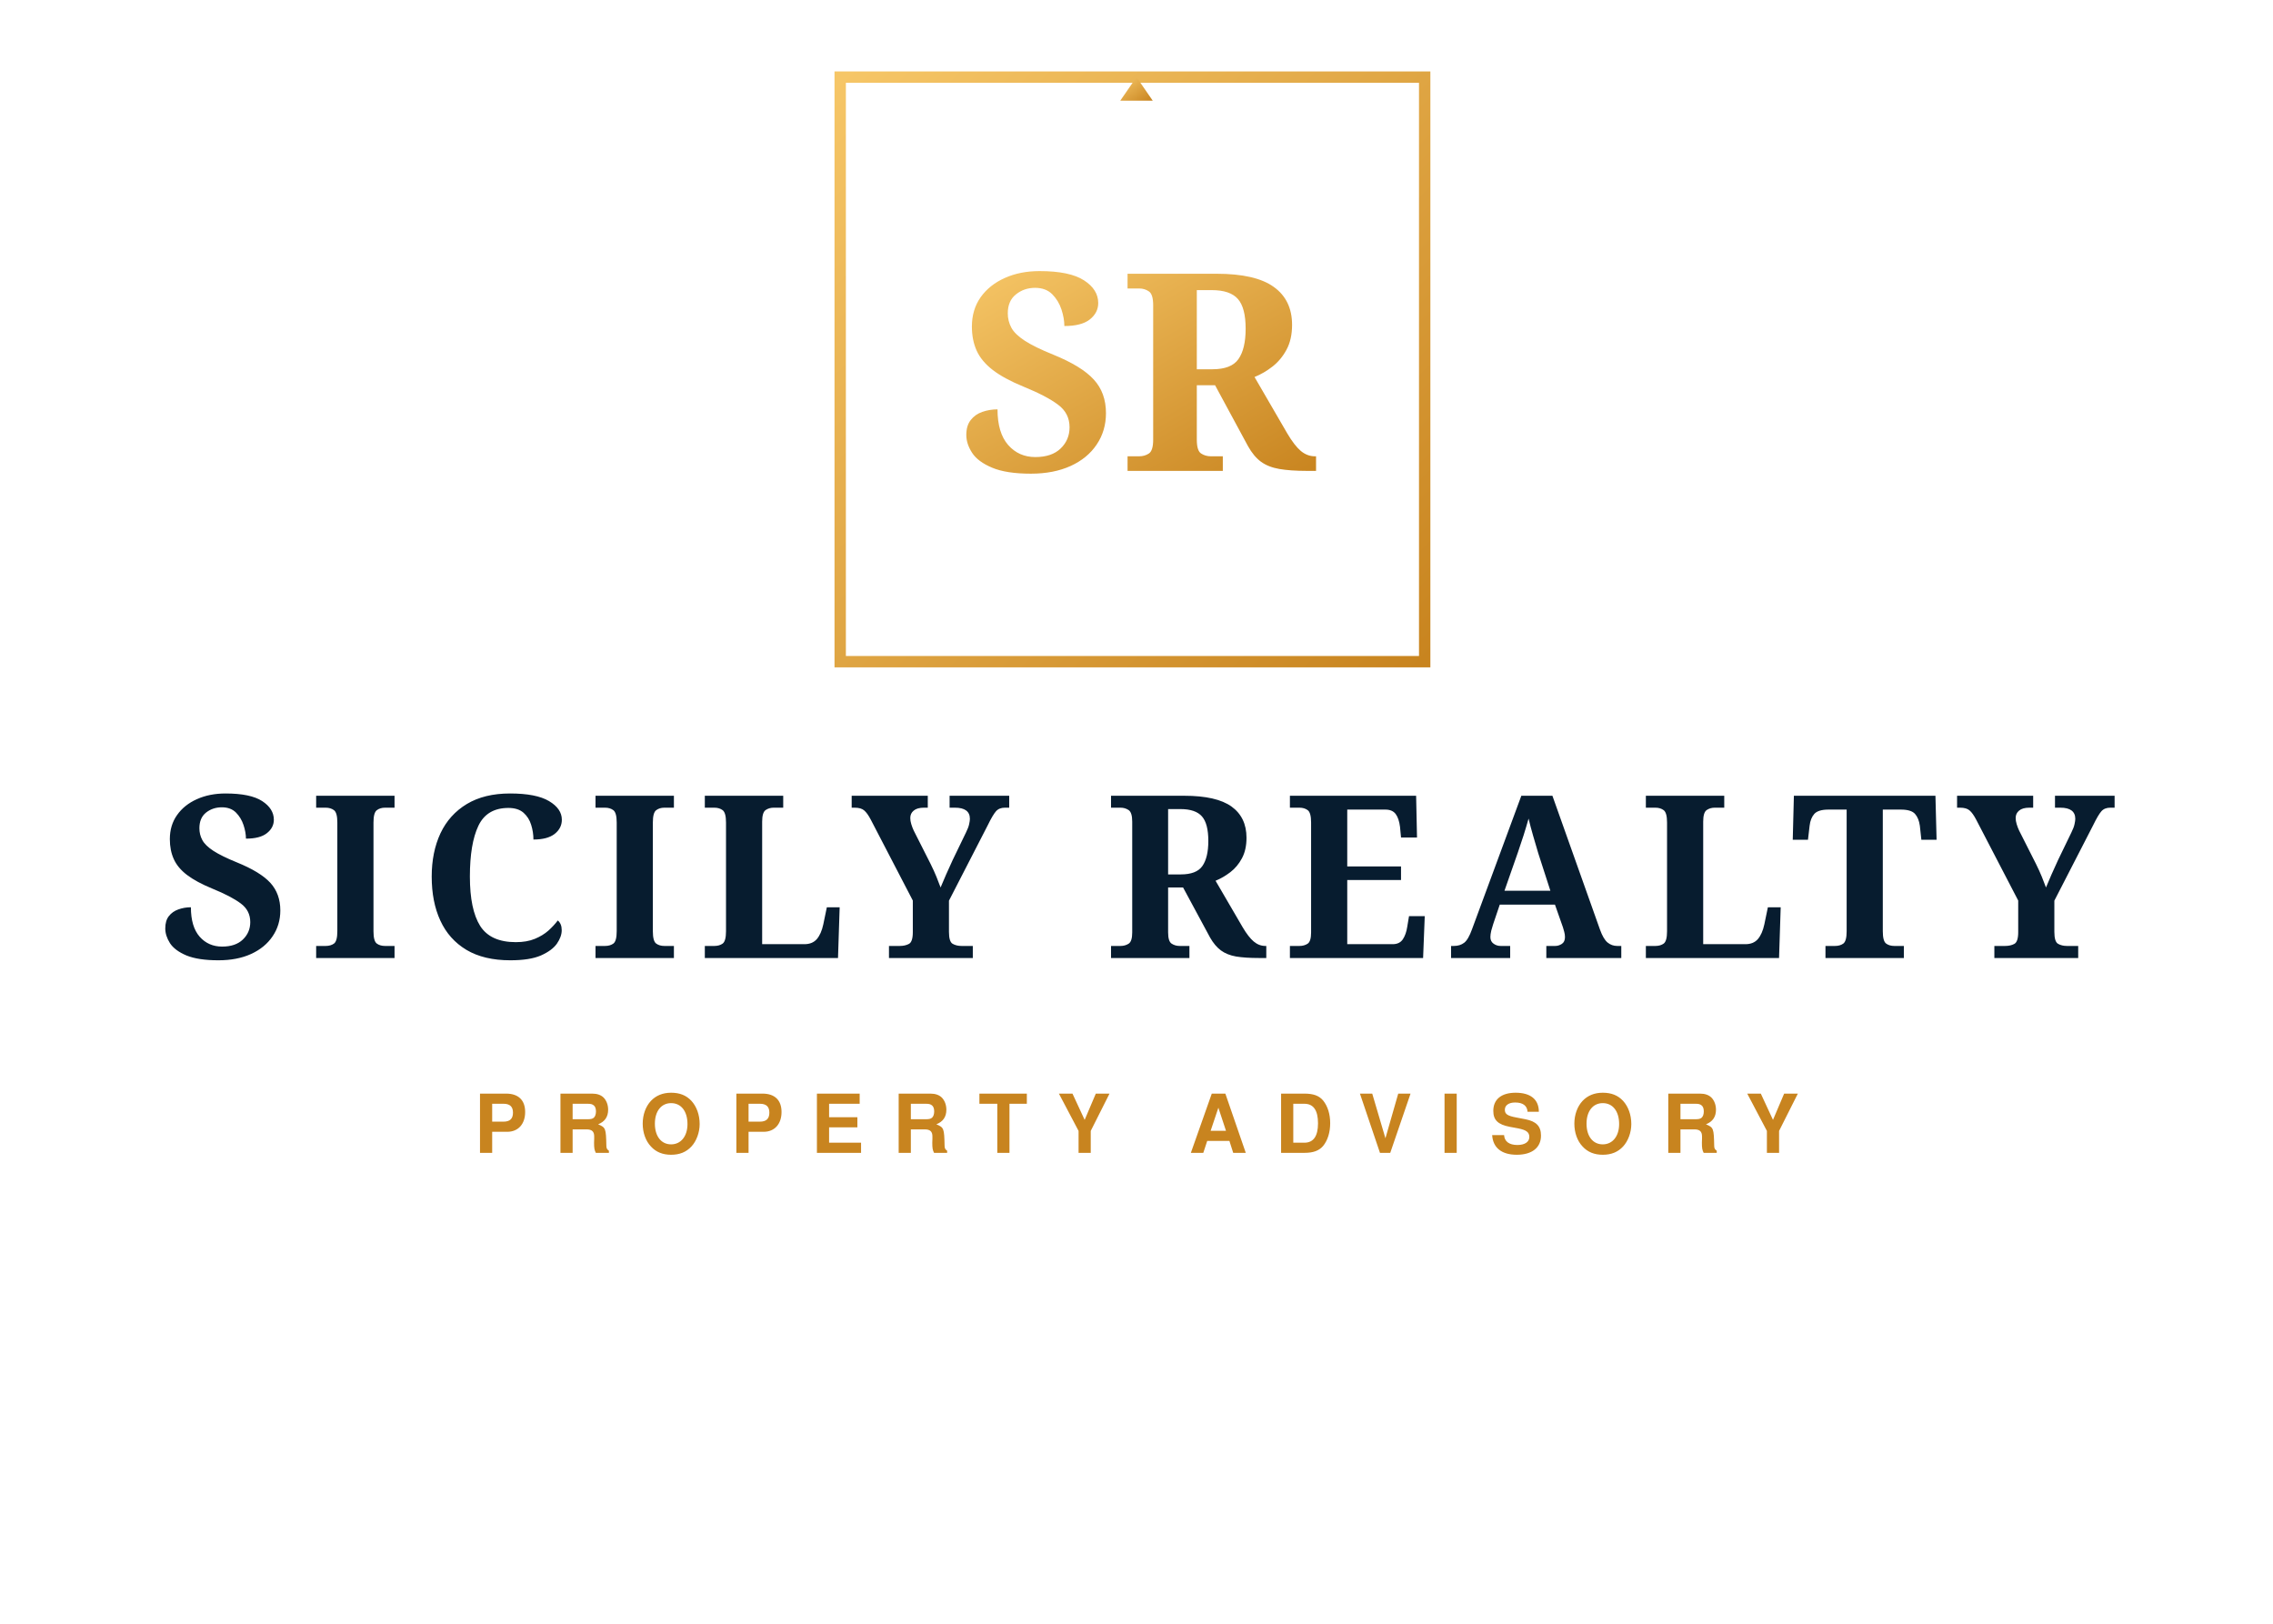
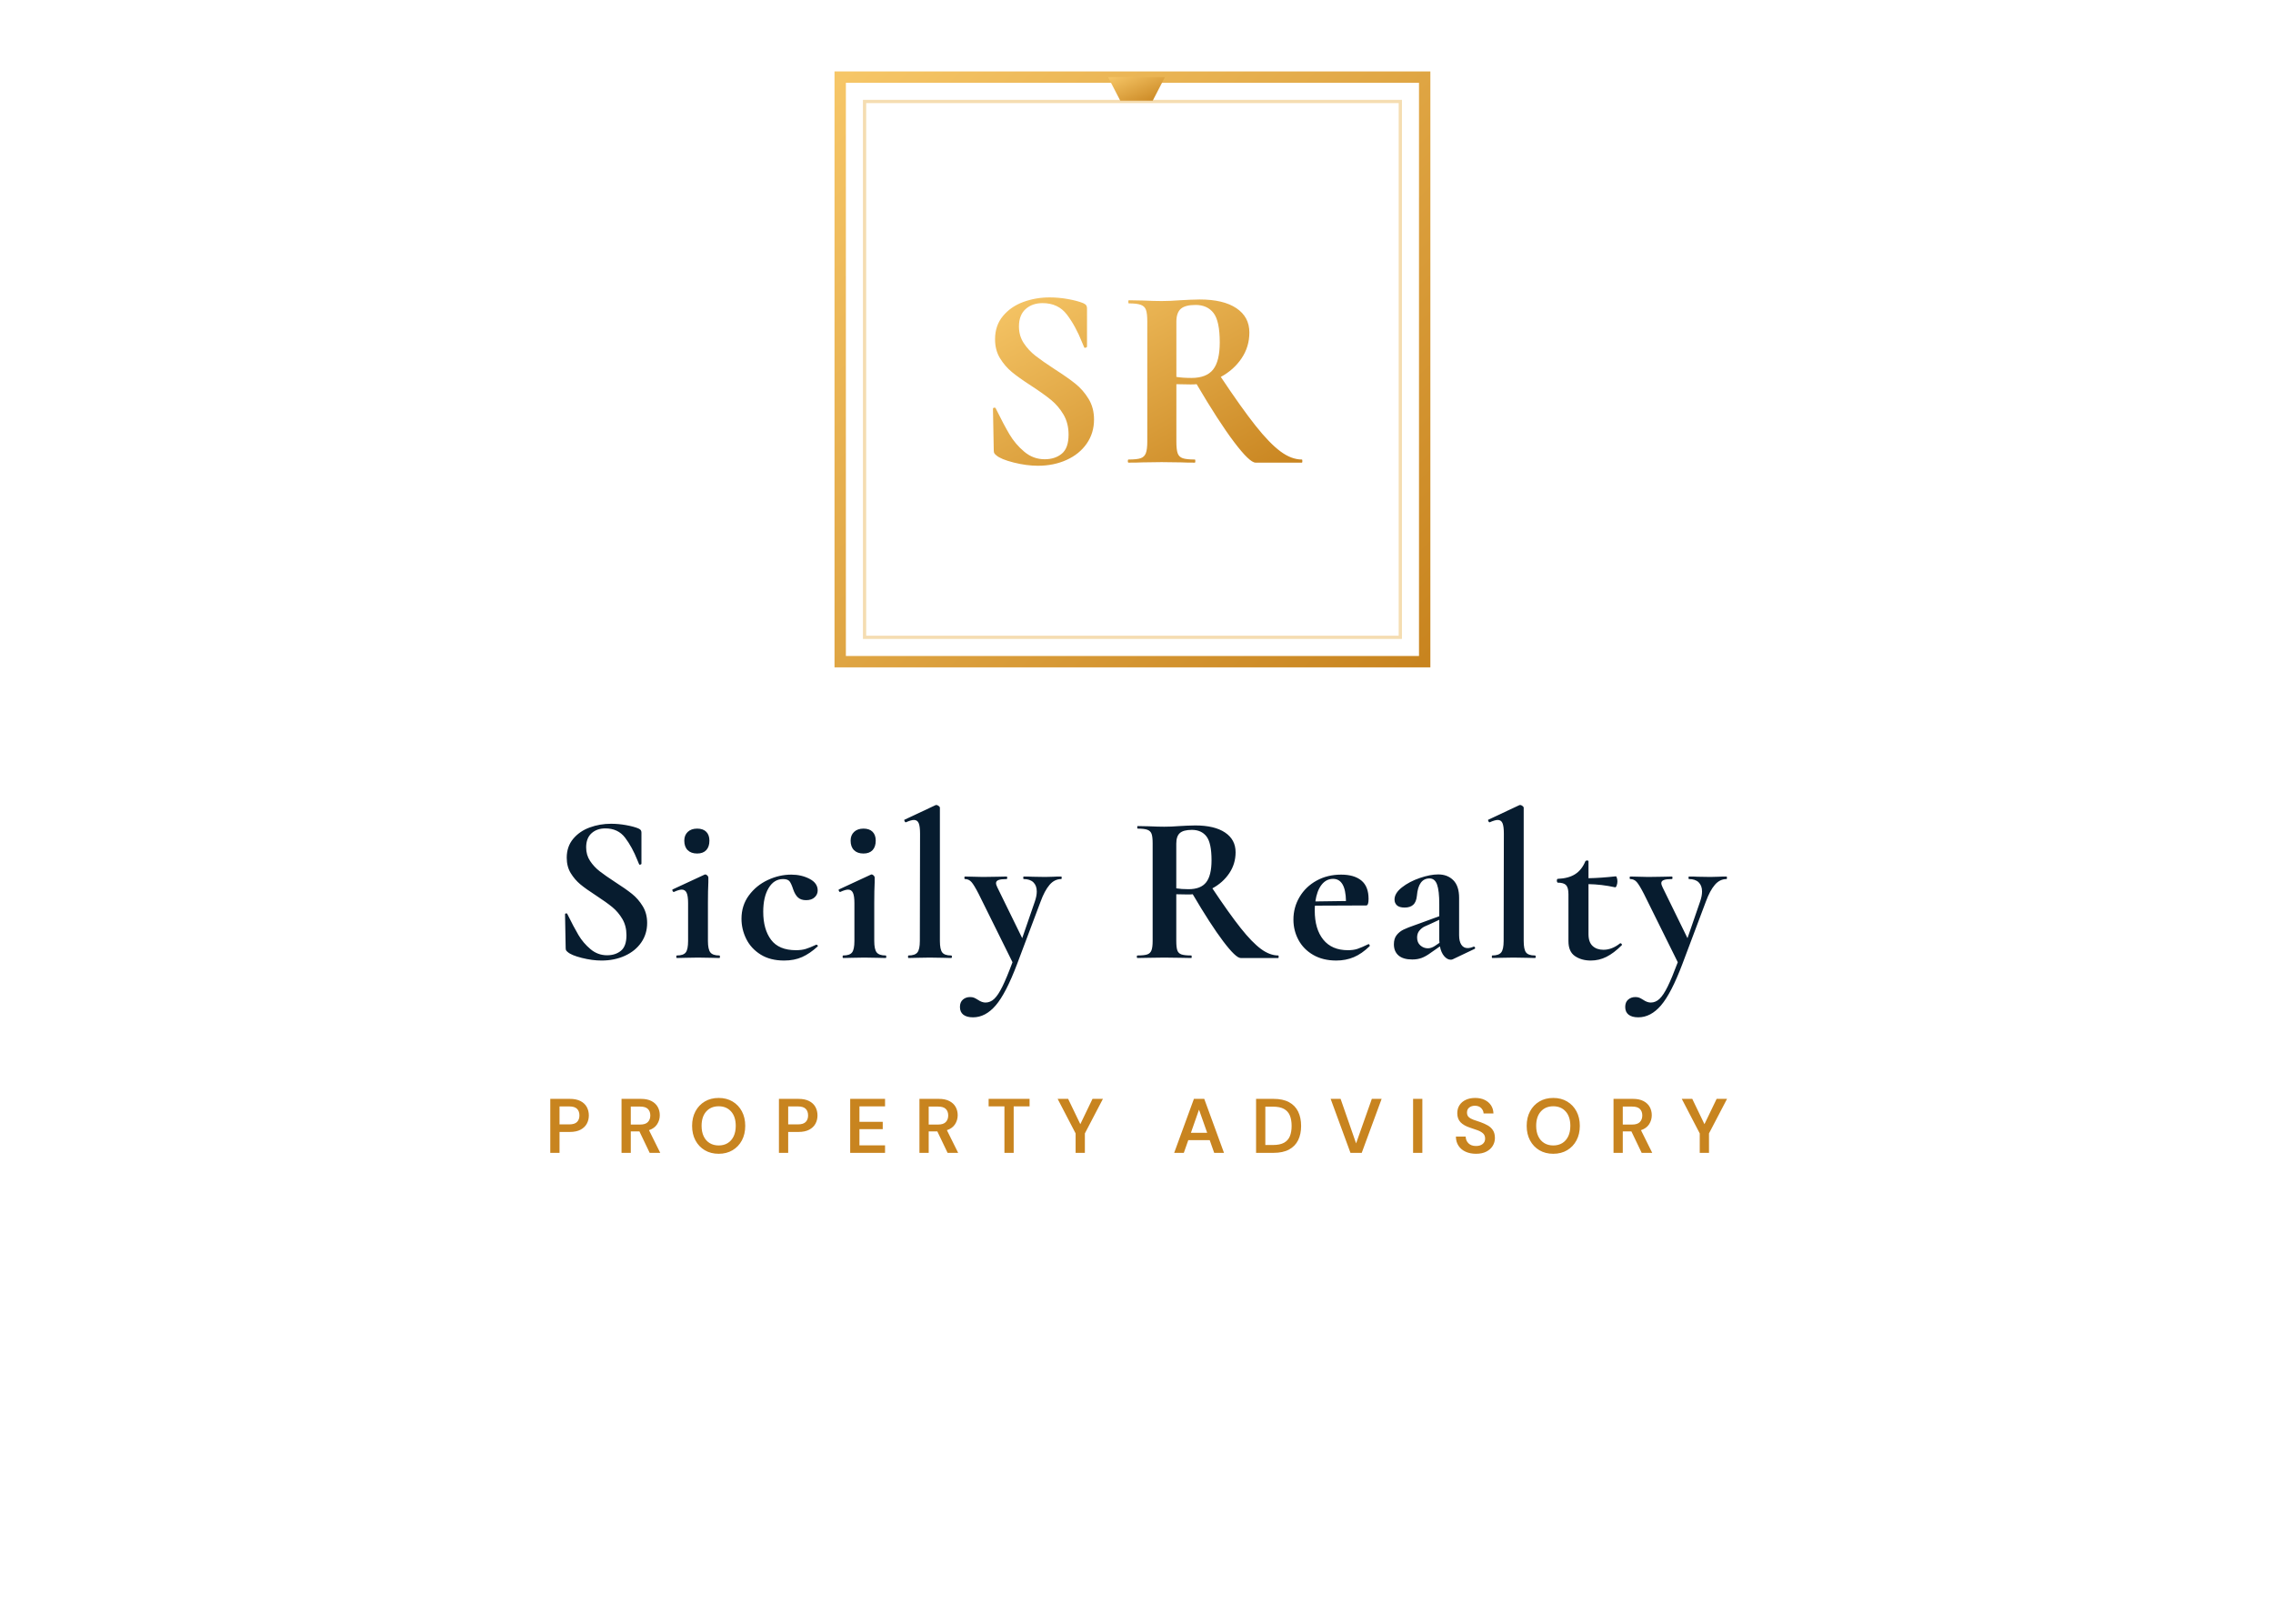
<svg xmlns="http://www.w3.org/2000/svg" viewBox="0 0 280 200" role="img" aria-label="Sicily Realty">
  <defs>
    <linearGradient id="gold" x1="0" y1="0" x2="1" y2="1">
      <stop offset="0%" stop-color="#F6C667" />
      <stop offset="100%" stop-color="#C8841F" />
    </linearGradient>
  </defs>
  <g transform="translate(102,8)">
    <rect x="1.5" y="1.5" width="72" height="72" fill="none" stroke="url(#gold)" stroke-width="1.4" />
-     <path d="M38 1.5 L40 4.4 L36 4.4 Z" fill="url(#gold)" />
-     <text x="38" y="50" text-anchor="middle" font-family="Cormorant Garamond, Georgia, serif" font-size="34" font-weight="700" fill="url(#gold)">SR</text>
+     <rect x="4.5" y="4.5" width="66" height="66" fill="none" stroke="#E5A93C" stroke-width="0.4" opacity="0.4" />
+     <path d="M34.5 1.5 L41.5 1.5 L40 4.4 L36 4.4 Z" fill="url(#gold)" />
+     <path d="M27.904 37.464Q29.504 38.488 30.464 39.256Q31.424 40.024 32.096 41.128Q32.768 42.232 32.768 43.672Q32.768 45.336 31.872 46.632Q30.976 47.928 29.392 48.648Q27.808 49.368 25.856 49.368Q24.448 49.368 22.864 48.968Q21.28 48.568 20.736 48.088Q20.576 47.96 20.496 47.848Q20.416 47.736 20.416 47.48L20.32 42.392V42.36Q20.32 42.232 20.48 42.216Q20.64 42.2 20.672 42.328Q21.632 44.28 22.352 45.496Q23.072 46.712 24.176 47.64Q25.28 48.568 26.688 48.568Q27.968 48.568 28.8 47.88Q29.632 47.192 29.632 45.528Q29.632 44.12 29.008 43.064Q28.384 42.008 27.488 41.272Q26.592 40.536 25.024 39.512Q23.488 38.52 22.64 37.816Q21.792 37.112 21.184 36.12Q20.576 35.128 20.576 33.784Q20.576 32.088 21.552 30.92Q22.528 29.752 24.064 29.192Q25.6 28.632 27.296 28.632Q28.416 28.632 29.568 28.84Q30.72 29.048 31.424 29.336Q31.712 29.464 31.808 29.608Q31.904 29.752 31.904 29.976V34.68Q31.904 34.776 31.744 34.824Q31.584 34.872 31.552 34.776L31.296 34.168Q30.496 32.152 29.424 30.744Q28.352 29.336 26.432 29.336Q25.152 29.336 24.336 30.072Q23.52 30.808 23.52 32.216Q23.52 33.368 24.112 34.264Q24.704 35.16 25.568 35.832Q26.432 36.504 27.904 37.464Z M45.408 39.32Q45.152 39.352 44.672 39.352L42.912 39.32V46.392Q42.912 47.384 43.072 47.832Q43.232 48.28 43.696 48.44Q44.16 48.6 45.184 48.6Q45.248 48.6 45.248 48.792Q45.248 48.984 45.184 48.984Q44.128 48.984 43.52 48.952L41.088 48.92L38.752 48.952Q38.112 48.984 37.024 48.984Q36.928 48.984 36.928 48.792Q36.928 48.6 37.024 48.6Q38.048 48.6 38.512 48.44Q38.976 48.28 39.152 47.816Q39.328 47.352 39.328 46.392V31.576Q39.328 30.616 39.168 30.168Q39.008 29.72 38.528 29.544Q38.048 29.368 37.056 29.368Q36.992 29.368 36.992 29.176Q36.992 28.984 37.056 28.984L38.752 29.016Q40.224 29.08 41.088 29.08Q42.176 29.08 43.36 28.984Q43.968 28.952 44.592 28.92Q45.216 28.888 45.792 28.888Q48.704 28.888 50.304 29.96Q51.904 31.032 51.904 32.952Q51.904 34.712 50.944 36.136Q49.984 37.56 48.384 38.424Q50.944 42.264 52.672 44.44Q54.4 46.616 55.744 47.608Q57.088 48.6 58.368 48.6Q58.432 48.6 58.432 48.792Q58.432 48.984 58.368 48.984H52.672Q51.936 48.984 50.016 46.44Q48.096 43.896 45.408 39.32ZM45.28 29.56Q44.0 29.56 43.456 30.04Q42.912 30.52 42.912 31.64V38.424Q43.68 38.552 44.768 38.552Q46.624 38.552 47.44 37.512Q48.256 36.472 48.256 34.168Q48.256 31.544 47.488 30.552Q46.72 29.56 45.28 29.56Z" fill="url(#gold)" />
  </g>
-   <text x="140" y="118" text-anchor="middle" font-family="Cormorant Garamond, Georgia, serif" font-size="28" font-weight="700" letter-spacing="0.08em" fill="#071C2F">SICILY REALTY</text>
-   <text x="140" y="142" text-anchor="middle" font-family="DM Sans, Helvetica, Arial, sans-serif" font-size="10" font-weight="600" letter-spacing="0.34em" fill="#C8841F">PROPERTY ADVISORY</text>
+   <path d="M75.767 108.64Q77.067 109.472 77.847 110.096Q78.627 110.72 79.173 111.617Q79.719 112.514 79.719 113.684Q79.719 115.036 78.991 116.089Q78.263 117.142 76.976 117.727Q75.689 118.312 74.103 118.312Q72.959 118.312 71.672 117.987Q70.385 117.662 69.943 117.272Q69.813 117.168 69.748 117.077Q69.683 116.986 69.683 116.778L69.605 112.644V112.618Q69.605 112.514 69.735 112.501Q69.865 112.488 69.891 112.592Q70.671 114.178 71.256 115.166Q71.841 116.154 72.738 116.908Q73.635 117.662 74.779 117.662Q75.819 117.662 76.495 117.103Q77.171 116.544 77.171 115.192Q77.171 114.048 76.664 113.19Q76.157 112.332 75.429 111.734Q74.701 111.136 73.427 110.304Q72.179 109.498 71.49 108.926Q70.801 108.354 70.307 107.548Q69.813 106.742 69.813 105.65Q69.813 104.272 70.606 103.323Q71.399 102.374 72.647 101.919Q73.895 101.464 75.273 101.464Q76.183 101.464 77.119 101.633Q78.055 101.802 78.627 102.036Q78.861 102.14 78.939 102.257Q79.017 102.374 79.017 102.556V106.378Q79.017 106.456 78.887 106.495Q78.757 106.534 78.731 106.456L78.523 105.962Q77.873 104.324 77.002 103.18Q76.131 102.036 74.571 102.036Q73.531 102.036 72.868 102.634Q72.205 103.232 72.205 104.376Q72.205 105.312 72.686 106.04Q73.167 106.768 73.869 107.314Q74.571 107.86 75.767 108.64Z M83.385 117.688Q84.191 117.688 84.477 117.311Q84.763 116.934 84.763 115.894V111.24Q84.763 110.356 84.581 109.966Q84.399 109.576 83.983 109.576Q83.645 109.576 83.021 109.862H82.995Q82.891 109.862 82.839 109.719Q82.787 109.576 82.865 109.55L86.791 107.73L86.869 107.704Q86.999 107.704 87.129 107.834Q87.259 107.964 87.259 108.068V108.64Q87.207 109.68 87.207 111.188V115.894Q87.207 116.934 87.506 117.311Q87.805 117.688 88.611 117.688Q88.689 117.688 88.689 117.844Q88.689 118.0 88.611 118.0Q87.935 118.0 87.545 117.974L85.985 117.948L84.451 117.974Q84.061 118.0 83.385 118.0Q83.307 118.0 83.307 117.844Q83.307 117.688 83.385 117.688ZM84.295 103.544Q84.295 102.868 84.724 102.465Q85.153 102.062 85.881 102.062Q86.609 102.062 86.999 102.452Q87.389 102.842 87.389 103.544Q87.389 104.298 86.999 104.714Q86.609 105.13 85.881 105.13Q85.127 105.13 84.711 104.714Q84.295 104.298 84.295 103.544Z M91.341 113.164Q91.341 111.526 92.251 110.291Q93.161 109.056 94.578 108.393Q95.995 107.73 97.477 107.73Q98.725 107.73 99.726 108.25Q100.727 108.77 100.727 109.68Q100.727 110.174 100.35 110.525Q99.973 110.876 99.297 110.876Q98.673 110.876 98.309 110.551Q97.945 110.226 97.711 109.55Q97.477 108.822 97.256 108.549Q97.035 108.276 96.463 108.276Q95.345 108.276 94.682 109.381Q94.019 110.486 94.019 112.306Q94.019 114.464 94.981 115.751Q95.943 117.038 98.049 117.038Q98.751 117.038 99.258 116.882Q99.765 116.726 100.545 116.362H100.571Q100.649 116.362 100.714 116.44Q100.779 116.518 100.727 116.57Q99.765 117.454 98.803 117.883Q97.841 118.312 96.593 118.312Q94.877 118.312 93.694 117.571Q92.511 116.83 91.926 115.647Q91.341 114.464 91.341 113.164Z M103.873 117.688Q104.679 117.688 104.965 117.311Q105.251 116.934 105.251 115.894V111.24Q105.251 110.356 105.069 109.966Q104.887 109.576 104.471 109.576Q104.133 109.576 103.509 109.862H103.483Q103.379 109.862 103.327 109.719Q103.275 109.576 103.353 109.55L107.279 107.73L107.357 107.704Q107.487 107.704 107.617 107.834Q107.747 107.964 107.747 108.068V108.64Q107.695 109.68 107.695 111.188V115.894Q107.695 116.934 107.994 117.311Q108.293 117.688 109.099 117.688Q109.177 117.688 109.177 117.844Q109.177 118.0 109.099 118.0Q108.423 118.0 108.033 117.974L106.473 117.948L104.939 117.974Q104.549 118.0 103.873 118.0Q103.795 118.0 103.795 117.844Q103.795 117.688 103.873 117.688ZM104.783 103.544Q104.783 102.868 105.212 102.465Q105.641 102.062 106.369 102.062Q107.097 102.062 107.487 102.452Q107.877 102.842 107.877 103.544Q107.877 104.298 107.487 104.714Q107.097 105.13 106.369 105.13Q105.615 105.13 105.199 104.714Q104.783 104.298 104.783 103.544Z M111.907 117.688Q112.713 117.688 113.012 117.311Q113.311 116.934 113.311 115.894L113.337 102.686Q113.337 101.776 113.168 101.386Q112.999 100.996 112.583 100.996Q112.245 100.996 111.595 101.282H111.569Q111.491 101.282 111.426 101.139Q111.361 100.996 111.413 100.97L115.235 99.176L115.339 99.15Q115.469 99.15 115.625 99.267Q115.781 99.384 115.781 99.488V115.894Q115.781 116.934 116.067 117.311Q116.353 117.688 117.159 117.688Q117.263 117.688 117.263 117.844Q117.263 118.0 117.159 118.0Q116.509 118.0 116.119 117.974L114.533 117.948L112.973 117.974Q112.583 118.0 111.907 118.0Q111.855 118.0 111.855 117.844Q111.855 117.688 111.907 117.688Z M130.731 108.276Q129.899 108.276 129.288 108.991Q128.677 109.706 128.183 111.058L125.297 118.728Q123.919 122.368 122.658 123.837Q121.397 125.306 119.863 125.306Q119.083 125.306 118.667 124.981Q118.251 124.656 118.251 124.032Q118.251 123.434 118.615 123.122Q118.979 122.81 119.499 122.81Q119.785 122.81 119.98 122.888Q120.175 122.966 120.461 123.148Q120.955 123.486 121.397 123.486Q121.995 123.486 122.476 123.031Q122.957 122.576 123.477 121.523Q123.997 120.47 124.725 118.52L120.565 110.122Q119.993 109.004 119.668 108.64Q119.343 108.276 118.875 108.276Q118.797 108.276 118.797 108.12Q118.797 107.964 118.875 107.964L121.085 108.016L122.879 107.99Q123.295 107.964 123.997 107.964Q124.075 107.964 124.075 108.12Q124.075 108.276 123.997 108.276Q123.321 108.276 123.009 108.393Q122.697 108.51 122.697 108.77Q122.697 108.978 122.853 109.29L125.921 115.556L127.481 111.032Q127.715 110.356 127.715 109.81Q127.715 109.082 127.299 108.679Q126.883 108.276 126.103 108.276Q126.051 108.276 126.051 108.12Q126.051 107.964 126.103 107.964Q126.805 107.964 127.169 107.99L128.729 108.016L129.769 107.99Q130.081 107.964 130.731 107.964Q130.783 107.964 130.783 108.12Q130.783 108.276 130.731 108.276Z M146.929 110.148Q146.721 110.174 146.331 110.174L144.901 110.148V115.894Q144.901 116.7 145.031 117.064Q145.161 117.428 145.538 117.558Q145.915 117.688 146.747 117.688Q146.799 117.688 146.799 117.844Q146.799 118.0 146.747 118.0Q145.889 118.0 145.395 117.974L143.419 117.948L141.521 117.974Q141.001 118.0 140.117 118.0Q140.039 118.0 140.039 117.844Q140.039 117.688 140.117 117.688Q140.949 117.688 141.326 117.558Q141.703 117.428 141.846 117.051Q141.989 116.674 141.989 115.894V103.856Q141.989 103.076 141.859 102.712Q141.729 102.348 141.339 102.205Q140.949 102.062 140.143 102.062Q140.091 102.062 140.091 101.906Q140.091 101.75 140.143 101.75L141.521 101.776Q142.717 101.828 143.419 101.828Q144.303 101.828 145.265 101.75Q145.759 101.724 146.266 101.698Q146.773 101.672 147.241 101.672Q149.607 101.672 150.907 102.543Q152.207 103.414 152.207 104.974Q152.207 106.404 151.427 107.561Q150.647 108.718 149.347 109.42Q151.427 112.54 152.831 114.308Q154.235 116.076 155.327 116.882Q156.419 117.688 157.459 117.688Q157.511 117.688 157.511 117.844Q157.511 118.0 157.459 118.0H152.831Q152.233 118.0 150.673 115.933Q149.113 113.866 146.929 110.148ZM146.825 102.218Q145.785 102.218 145.343 102.608Q144.901 102.998 144.901 103.908V109.42Q145.525 109.524 146.409 109.524Q147.917 109.524 148.58 108.679Q149.243 107.834 149.243 105.962Q149.243 103.83 148.619 103.024Q147.995 102.218 146.825 102.218Z M159.331 113.268Q159.331 111.76 160.085 110.486Q160.839 109.212 162.178 108.471Q163.517 107.73 165.207 107.73Q166.819 107.73 167.703 108.458Q168.587 109.186 168.587 110.72Q168.587 111.526 168.301 111.526L161.983 111.552Q161.957 111.76 161.957 112.15Q161.957 114.438 163.01 115.738Q164.063 117.038 166.039 117.038Q166.741 117.038 167.235 116.869Q167.729 116.7 168.535 116.31L168.587 116.284Q168.639 116.284 168.704 116.388Q168.769 116.492 168.717 116.544Q167.755 117.48 166.767 117.896Q165.779 118.312 164.609 118.312Q162.971 118.312 161.775 117.623Q160.579 116.934 159.955 115.777Q159.331 114.62 159.331 113.268ZM165.805 110.98Q165.753 108.25 164.219 108.25Q163.361 108.25 162.789 108.991Q162.217 109.732 162.035 111.032Z M178.701 118.208Q178.285 118.208 177.908 117.779Q177.531 117.35 177.375 116.57L176.257 117.35Q175.659 117.792 175.139 117.987Q174.619 118.182 173.969 118.182Q172.851 118.182 172.279 117.688Q171.707 117.194 171.707 116.31Q171.707 115.608 172.045 115.179Q172.383 114.75 172.89 114.503Q173.397 114.256 174.307 113.944L174.957 113.71L177.297 112.852V111.37Q177.297 109.706 177.024 108.952Q176.751 108.198 176.101 108.198Q174.723 108.198 174.541 110.33Q174.463 111.11 174.086 111.448Q173.709 111.786 173.033 111.786Q172.383 111.786 172.084 111.513Q171.785 111.24 171.785 110.798Q171.785 110.018 172.695 109.303Q173.605 108.588 174.892 108.146Q176.179 107.704 177.167 107.704Q178.311 107.704 179.026 108.419Q179.741 109.134 179.741 110.59V115.192Q179.741 115.946 180.014 116.362Q180.287 116.778 180.781 116.778Q181.145 116.778 181.535 116.596H181.561Q181.665 116.596 181.704 116.713Q181.743 116.83 181.639 116.882L178.961 118.156Q178.857 118.208 178.701 118.208ZM175.893 116.804Q176.309 116.804 176.751 116.518L177.323 116.128Q177.297 115.998 177.297 115.79V113.294L176.179 113.814Q175.867 113.944 175.503 114.113Q175.139 114.282 174.853 114.62Q174.567 114.958 174.567 115.478Q174.567 116.102 174.97 116.453Q175.373 116.804 175.893 116.804Z M183.823 117.688Q184.629 117.688 184.928 117.311Q185.227 116.934 185.227 115.894L185.253 102.686Q185.253 101.776 185.084 101.386Q184.915 100.996 184.499 100.996Q184.161 100.996 183.511 101.282H183.485Q183.407 101.282 183.342 101.139Q183.277 100.996 183.329 100.97L187.151 99.176L187.255 99.15Q187.385 99.15 187.541 99.267Q187.697 99.384 187.697 99.488V115.894Q187.697 116.934 187.983 117.311Q188.269 117.688 189.075 117.688Q189.179 117.688 189.179 117.844Q189.179 118.0 189.075 118.0Q188.425 118.0 188.035 117.974L186.449 117.948L184.889 117.974Q184.499 118.0 183.823 118.0Q183.771 118.0 183.771 117.844Q183.771 117.688 183.823 117.688Z M193.209 115.92V110.148Q193.209 109.342 192.923 109.03Q192.637 108.718 191.883 108.718Q191.857 108.718 191.818 108.64Q191.779 108.562 191.779 108.484Q191.779 108.38 191.805 108.315Q191.831 108.25 191.883 108.25Q193.209 108.198 194.028 107.678Q194.847 107.158 195.289 106.092Q195.341 105.988 195.51 105.988Q195.679 105.988 195.679 106.092V108.172Q197.161 108.146 199.059 107.938Q199.111 107.938 199.176 108.133Q199.241 108.328 199.241 108.562Q199.241 108.822 199.15 109.069Q199.059 109.316 198.955 109.29Q197.265 108.926 195.679 108.9V115.062Q195.679 116.05 196.186 116.518Q196.693 116.986 197.525 116.986Q198.565 116.986 199.553 116.206L199.605 116.18Q199.709 116.18 199.774 116.284Q199.839 116.388 199.761 116.44Q198.799 117.402 197.889 117.857Q196.979 118.312 195.965 118.312Q194.821 118.312 194.015 117.766Q193.209 117.22 193.209 115.92Z M212.683 108.276Q211.851 108.276 211.24 108.991Q210.629 109.706 210.135 111.058L207.249 118.728Q205.871 122.368 204.61 123.837Q203.349 125.306 201.815 125.306Q201.035 125.306 200.619 124.981Q200.203 124.656 200.203 124.032Q200.203 123.434 200.567 123.122Q200.931 122.81 201.451 122.81Q201.737 122.81 201.932 122.888Q202.127 122.966 202.413 123.148Q202.907 123.486 203.349 123.486Q203.947 123.486 204.428 123.031Q204.909 122.576 205.429 121.523Q205.949 120.47 206.677 118.52L202.517 110.122Q201.945 109.004 201.62 108.64Q201.295 108.276 200.827 108.276Q200.749 108.276 200.749 108.12Q200.749 107.964 200.827 107.964L203.037 108.016L204.831 107.99Q205.247 107.964 205.949 107.964Q206.027 107.964 206.027 108.12Q206.027 108.276 205.949 108.276Q205.273 108.276 204.961 108.393Q204.649 108.51 204.649 108.77Q204.649 108.978 204.805 109.29L207.873 115.556L209.433 111.032Q209.667 110.356 209.667 109.81Q209.667 109.082 209.251 108.679Q208.835 108.276 208.055 108.276Q208.003 108.276 208.003 108.12Q208.003 107.964 208.055 107.964Q208.757 107.964 209.121 107.99L210.681 108.016L211.721 107.99Q212.033 107.964 212.683 107.964Q212.735 107.964 212.735 108.12Q212.735 108.276 212.683 108.276Z" fill="#071C2F" />
+   <path d="M67.786 142.0V135.35H70.18Q70.978 135.35 71.5 135.616Q72.023 135.882 72.279 136.347Q72.536 136.813 72.536 137.393Q72.536 137.944 72.289 138.404Q72.042 138.865 71.519 139.145Q70.997 139.425 70.18 139.425H68.926V142.0ZM68.926 138.494H70.113Q70.788 138.494 71.082 138.195Q71.377 137.896 71.377 137.393Q71.377 136.87 71.082 136.576Q70.788 136.281 70.113 136.281H68.926Z M76.564 142.0V135.35H78.948Q79.737 135.35 80.255 135.621Q80.772 135.892 81.024 136.348Q81.276 136.804 81.276 137.364Q81.276 137.963 80.953 138.471Q80.63 138.979 79.946 139.207L81.333 142.0H80.031L78.768 139.359H77.704V142.0ZM77.704 138.513H78.872Q79.509 138.513 79.808 138.205Q80.107 137.896 80.107 137.393Q80.107 136.889 79.813 136.595Q79.518 136.3 78.872 136.3H77.704Z M88.534 142.114Q87.555 142.114 86.819 141.677Q86.083 141.24 85.669 140.466Q85.256 139.691 85.256 138.675Q85.256 137.659 85.669 136.884Q86.083 136.11 86.819 135.673Q87.555 135.236 88.534 135.236Q89.503 135.236 90.239 135.673Q90.975 136.11 91.389 136.884Q91.802 137.659 91.802 138.675Q91.802 139.691 91.389 140.466Q90.975 141.24 90.239 141.677Q89.503 142.114 88.534 142.114ZM88.534 141.088Q89.17 141.088 89.641 140.798Q90.111 140.508 90.372 139.967Q90.633 139.425 90.633 138.675Q90.633 137.544 90.059 136.903Q89.484 136.262 88.534 136.262Q87.574 136.262 87 136.903Q86.425 137.544 86.425 138.675Q86.425 139.425 86.686 139.967Q86.947 140.508 87.422 140.798Q87.897 141.088 88.534 141.088Z M95.953 142.0V135.35H98.347Q99.145 135.35 99.668 135.616Q100.19 135.882 100.447 136.347Q100.703 136.813 100.703 137.393Q100.703 137.944 100.456 138.404Q100.209 138.865 99.687 139.145Q99.164 139.425 98.347 139.425H97.093V142.0ZM97.093 138.494H98.281Q98.955 138.494 99.25 138.195Q99.544 137.896 99.544 137.393Q99.544 136.87 99.25 136.576Q98.955 136.281 98.281 136.281H97.093Z M104.731 142.0V135.35H109.025V136.272H105.871V138.181H108.74V139.083H105.871V141.078H109.025V142.0Z M113.262 142.0V135.35H115.647Q116.435 135.35 116.953 135.621Q117.471 135.892 117.723 136.348Q117.974 136.804 117.974 137.364Q117.974 137.963 117.651 138.471Q117.328 138.979 116.644 139.207L118.031 142.0H116.73L115.466 139.359H114.402V142.0ZM114.402 138.513H115.571Q116.207 138.513 116.507 138.205Q116.806 137.896 116.806 137.393Q116.806 136.889 116.511 136.595Q116.217 136.3 115.571 136.3H114.402Z M123.731 142.0V136.272H121.784V135.35H126.828V136.272H124.871V142.0Z M132.5 142.0V139.606L130.286 135.35H131.578L133.079 138.466L134.58 135.35H135.863L133.64 139.606V142.0Z M144.641 142.0 147.073 135.35H148.346L150.778 142.0H149.571L149.02 140.433H146.379L145.828 142.0ZM147.7 136.68 146.702 139.53H148.707Z M154.73 142.0V135.35H156.877Q158.036 135.35 158.791 135.758Q159.546 136.167 159.912 136.918Q160.278 137.668 160.278 138.685Q160.278 139.691 159.912 140.437Q159.546 141.183 158.791 141.591Q158.036 142.0 156.877 142.0ZM155.87 141.031H156.82Q157.675 141.031 158.178 140.751Q158.682 140.47 158.896 139.943Q159.109 139.416 159.109 138.685Q159.109 137.944 158.896 137.411Q158.682 136.88 158.178 136.595Q157.675 136.31 156.82 136.31H155.87Z M166.358 142.0 163.916 135.35H165.142L167.051 140.832L168.989 135.35H170.196L167.745 142.0Z M174.072 142.0V135.35H175.212V142.0Z M181.824 142.114Q181.102 142.114 180.546 141.862Q179.99 141.611 179.672 141.136Q179.354 140.661 179.344 139.995H180.551Q180.56 140.489 180.893 140.822Q181.225 141.155 181.824 141.155Q182.337 141.155 182.641 140.908Q182.945 140.661 182.945 140.252Q182.945 139.834 182.688 139.601Q182.432 139.369 182.014 139.216Q181.596 139.065 181.102 138.903Q180.313 138.647 179.914 138.228Q179.515 137.81 179.515 137.117Q179.515 136.547 179.791 136.124Q180.066 135.702 180.565 135.469Q181.064 135.236 181.719 135.236Q182.384 135.236 182.883 135.474Q183.382 135.711 183.667 136.139Q183.952 136.566 183.971 137.145H182.755Q182.745 136.785 182.47 136.495Q182.194 136.205 181.7 136.196Q181.273 136.196 180.993 136.414Q180.712 136.632 180.712 137.031Q180.712 137.393 180.926 137.592Q181.14 137.792 181.515 137.925Q181.89 138.058 182.375 138.219Q182.859 138.39 183.263 138.618Q183.667 138.846 183.909 139.216Q184.151 139.587 184.151 140.176Q184.151 140.689 183.885 141.131Q183.619 141.572 183.102 141.843Q182.584 142.114 181.824 142.114Z M191.343 142.114Q190.364 142.114 189.628 141.677Q188.892 141.24 188.479 140.466Q188.065 139.691 188.065 138.675Q188.065 137.659 188.479 136.884Q188.892 136.11 189.628 135.673Q190.364 135.236 191.343 135.236Q192.312 135.236 193.048 135.673Q193.784 136.11 194.198 136.884Q194.611 137.659 194.611 138.675Q194.611 139.691 194.198 140.466Q193.784 141.24 193.048 141.677Q192.312 142.114 191.343 142.114ZM191.343 141.088Q191.979 141.088 192.45 140.798Q192.92 140.508 193.181 139.967Q193.442 139.425 193.442 138.675Q193.442 137.544 192.868 136.903Q192.293 136.262 191.343 136.262Q190.383 136.262 189.809 136.903Q189.234 137.544 189.234 138.675Q189.234 139.425 189.495 139.967Q189.756 140.508 190.231 140.798Q190.706 141.088 191.343 141.088Z M198.762 142.0V135.35H201.147Q201.935 135.35 202.453 135.621Q202.971 135.892 203.223 136.348Q203.474 136.804 203.474 137.364Q203.474 137.963 203.151 138.471Q202.828 138.979 202.144 139.207L203.531 142.0H202.23L200.966 139.359H199.902V142.0ZM199.902 138.513H201.071Q201.707 138.513 202.007 138.205Q202.306 137.896 202.306 137.393Q202.306 136.889 202.011 136.595Q201.717 136.3 201.071 136.3H199.902Z M209.383 142.0V139.606L207.17 135.35H208.462L209.963 138.466L211.464 135.35H212.746L210.523 139.606V142.0Z" fill="#C8841F" />
</svg>
